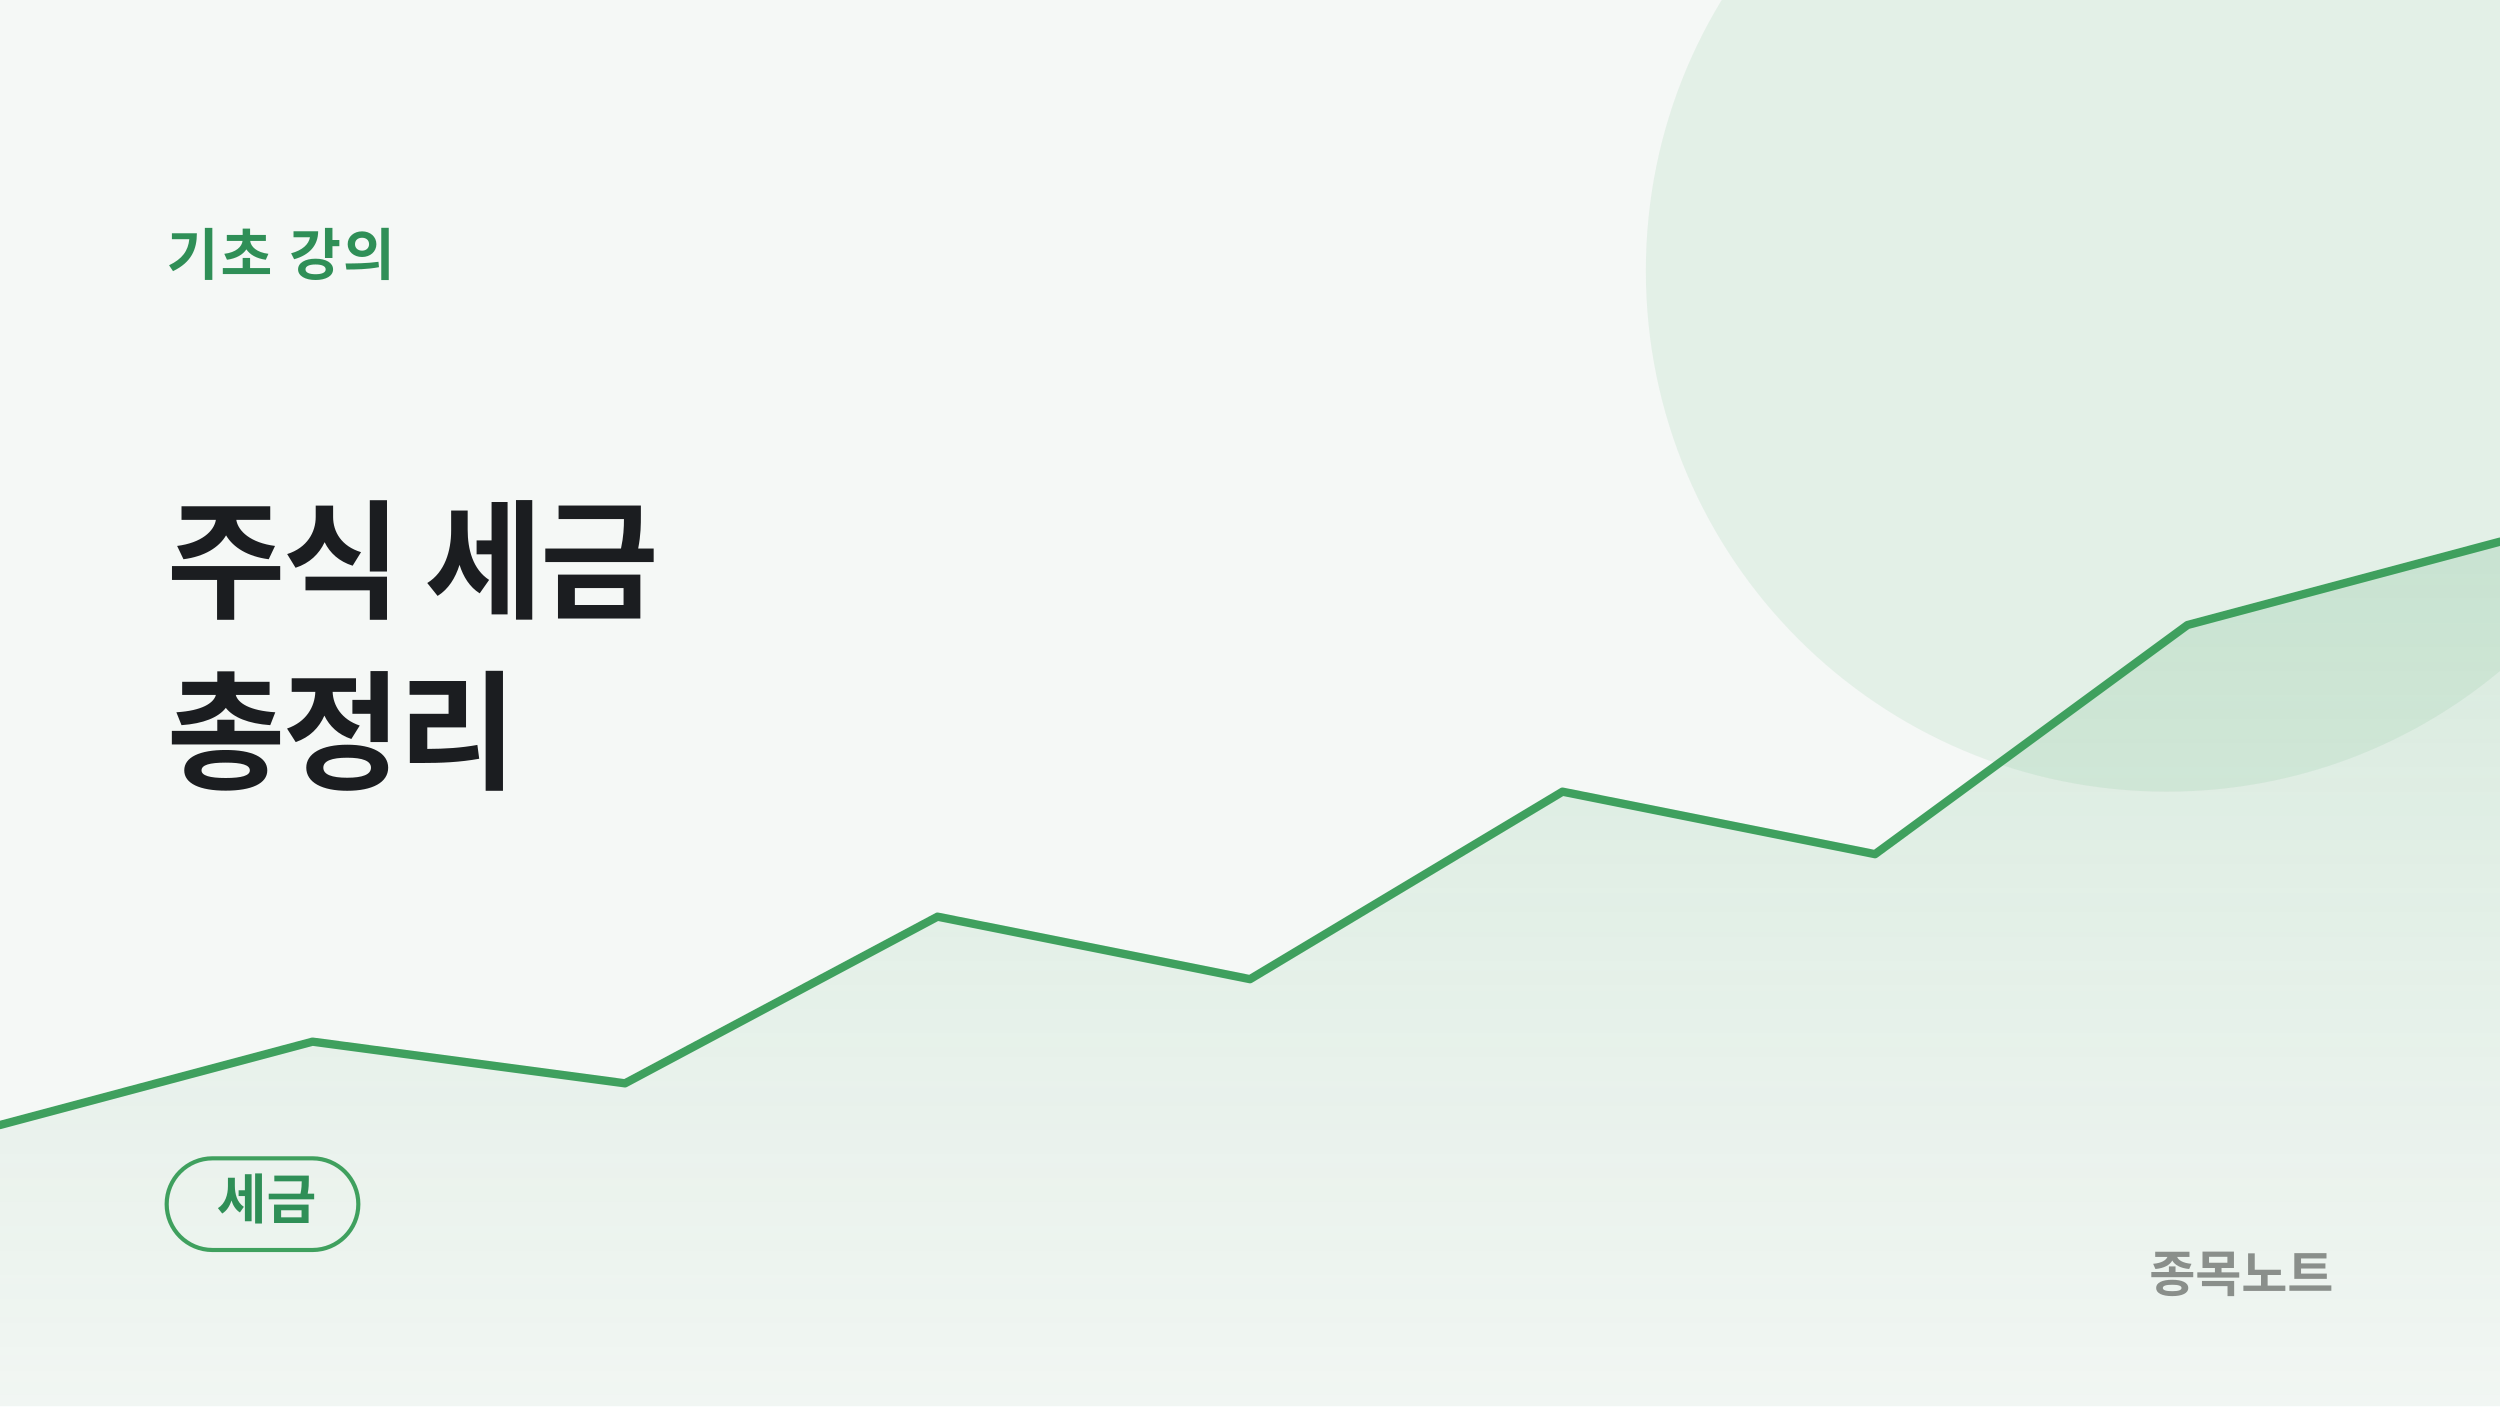
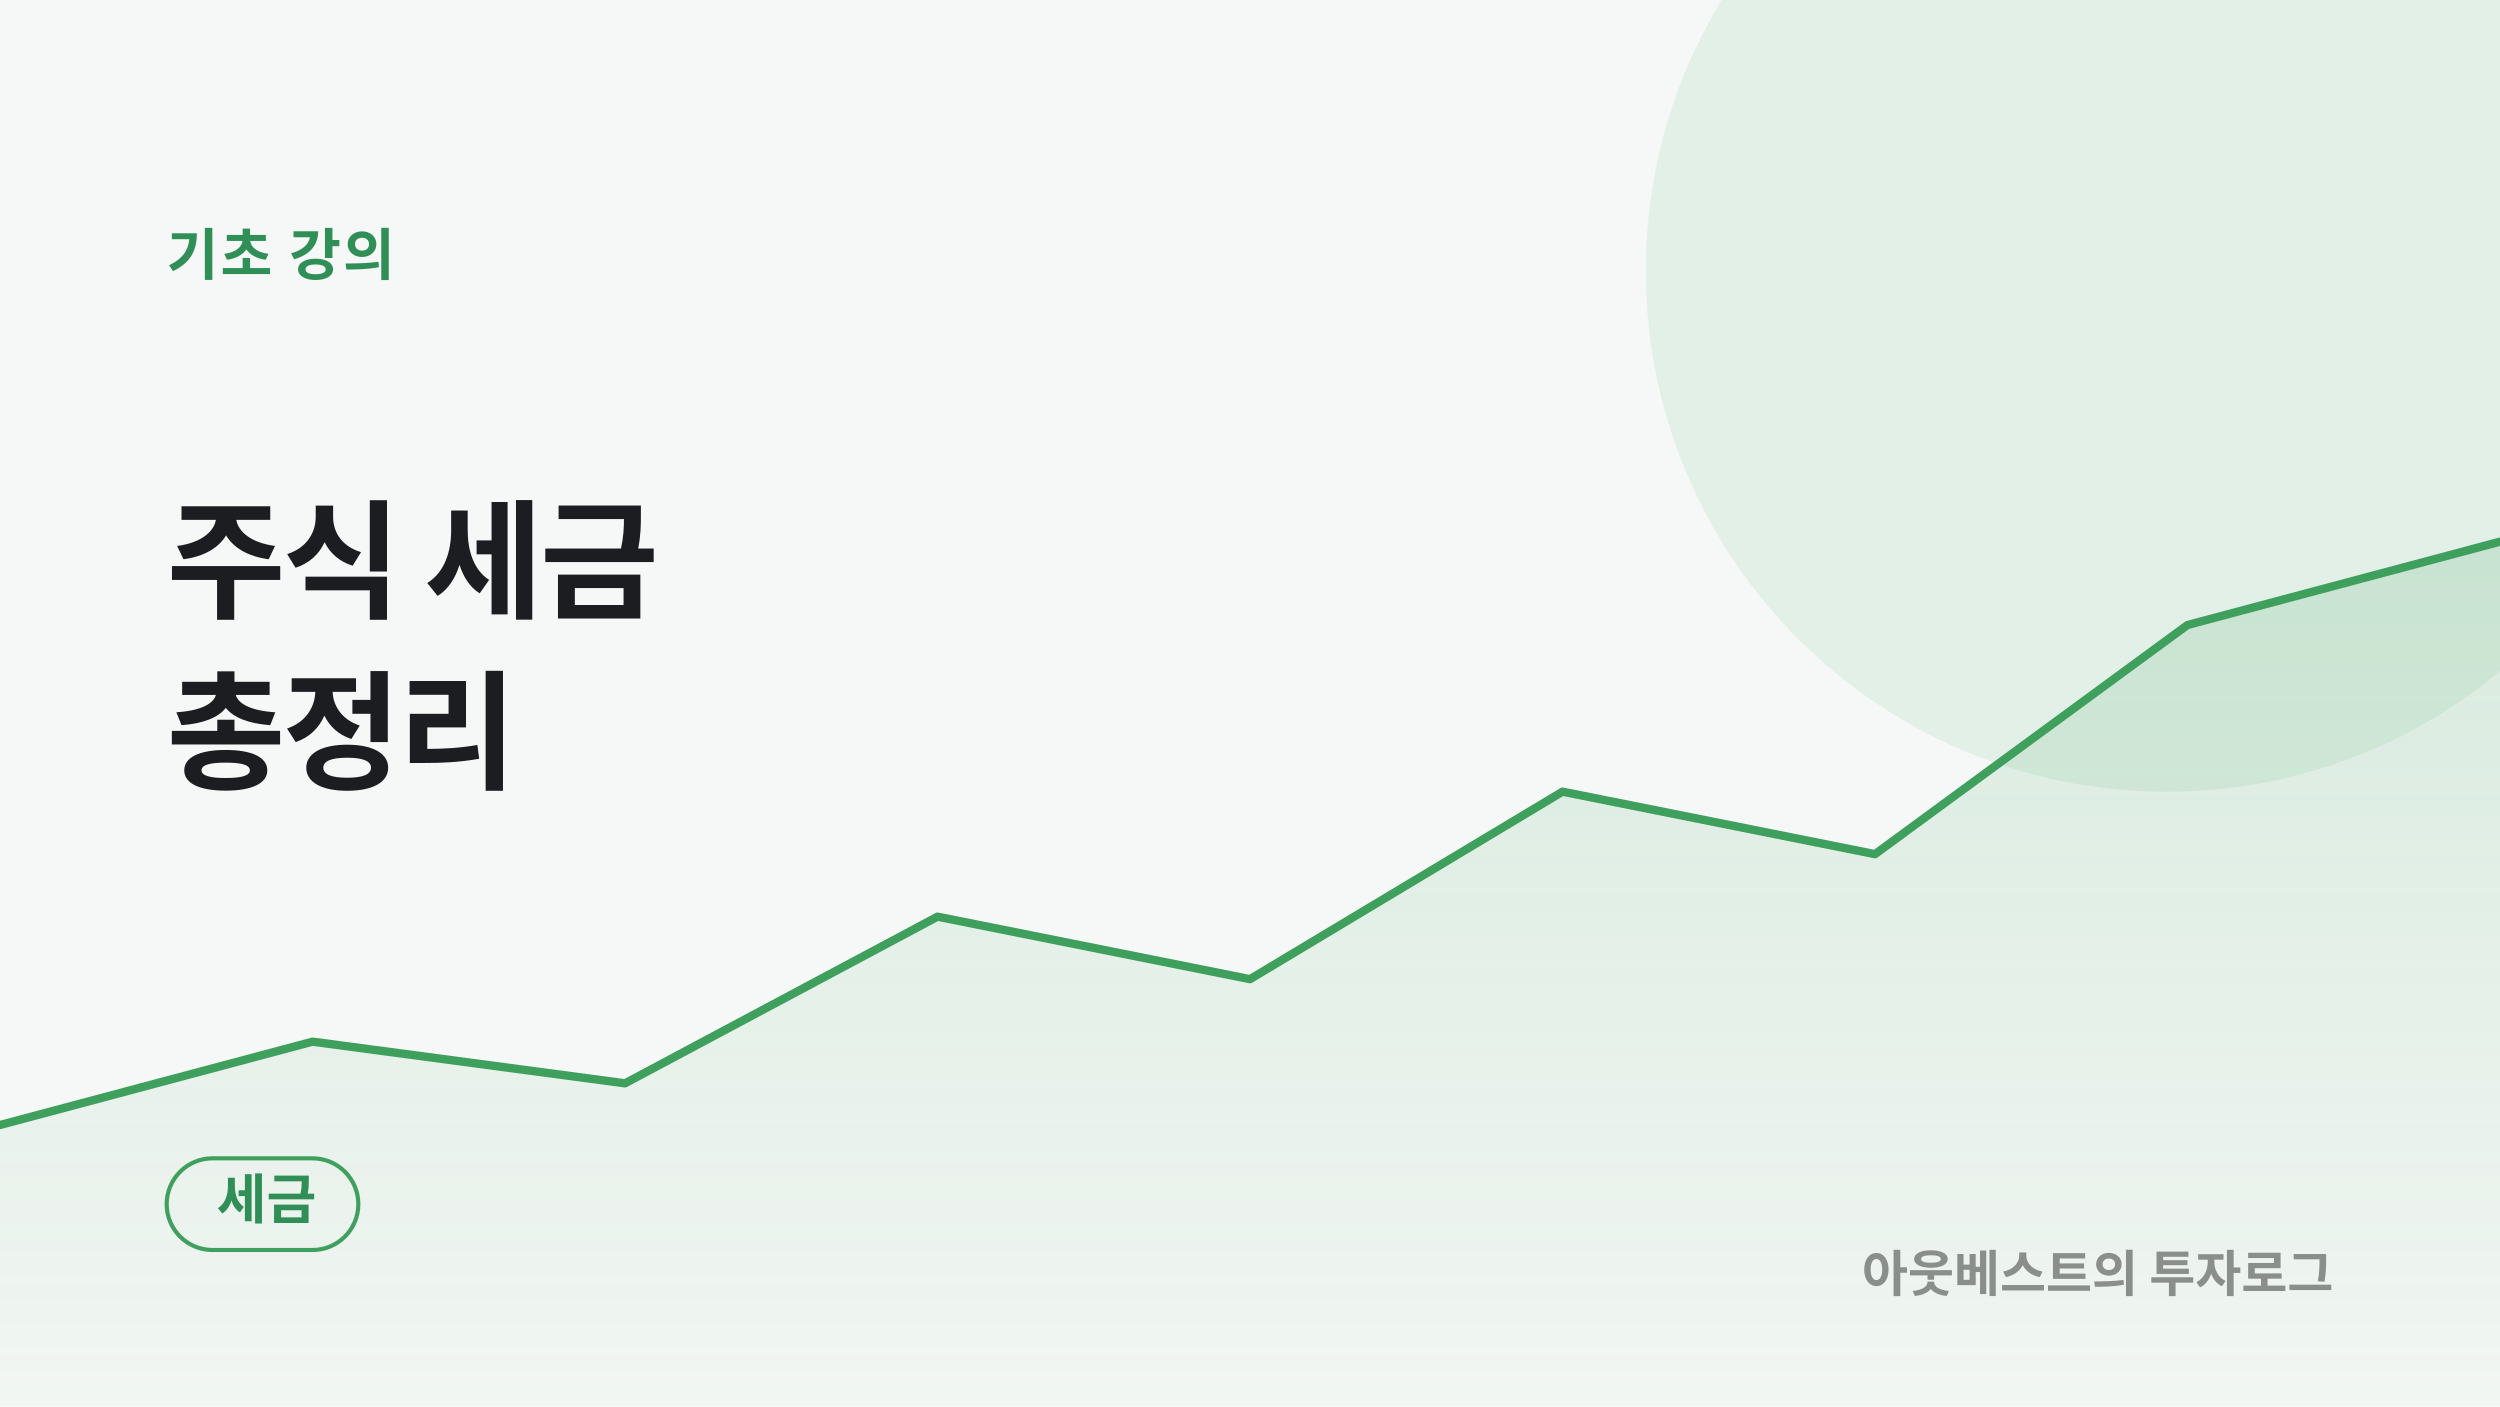
<svg xmlns="http://www.w3.org/2000/svg" viewBox="0 0 1200 675" width="1200" height="675" role="img" aria-label="주식 세금 총정리">
  <defs>
    <linearGradient id="g" x1="0" y1="0" x2="0" y2="1">
      <stop offset="0" stop-color="#3fa05e" stop-opacity="0.16" />
      <stop offset="1" stop-color="#3fa05e" stop-opacity="0.02" />
    </linearGradient>
  </defs>
  <style>
  .bg{fill:#f5f8f6} .blob{fill:#3fa05e;opacity:0.10}
  .eye{fill:#2f8f57;font:700 27px system-ui,-apple-system,"Segoe UI",sans-serif;letter-spacing:1px}
  .ttl{fill:#1b1d20;font:800 62px system-ui,-apple-system,"Segoe UI",sans-serif;letter-spacing:-1.5px}
  .brand{fill:#8a8f8b;font:600 24px system-ui,sans-serif}
  .tkr{fill:#2f8f57;font:700 26px system-ui,sans-serif;font-variant-numeric:tabular-nums}
  .tkrbox{fill:none;stroke:#3fa05e;stroke-width:2}
  .line{fill:none;stroke:#3fa05e;stroke-width:4;stroke-linejoin:round;stroke-linecap:round}
</style>
  <rect class="bg" width="1200" height="675" />
  <circle class="blob" cx="1040" cy="130" r="250" />
  <path d="M0 540 L150 500 L300 520 L450 440 L600 470 L750 380 L900 410 L1050 300 L1200 260 L1200 675 L0 675 Z" fill="url(#g)" />
  <path d="M0 540 L150 500 L300 520 L450 440 L600 470 L750 380 L900 410 L1050 300 L1200 260" class="line" />
  <text x="80" y="132" class="eye">기초 강의</text>
  <text x="80" y="292" class="ttl">주식 세금</text>
  <text x="80" y="374" class="ttl">총정리</text>
  <rect class="tkrbox" x="80" y="556" width="92" height="44" rx="22" />
  <text x="104" y="585" class="tkr">세금</text>
-   <text x="1120" y="620" text-anchor="end" class="brand">종목노트</text>
+   <text x="1120" y="620" text-anchor="end" class="brand">아웃베스트의 투자로그</text>
</svg>
